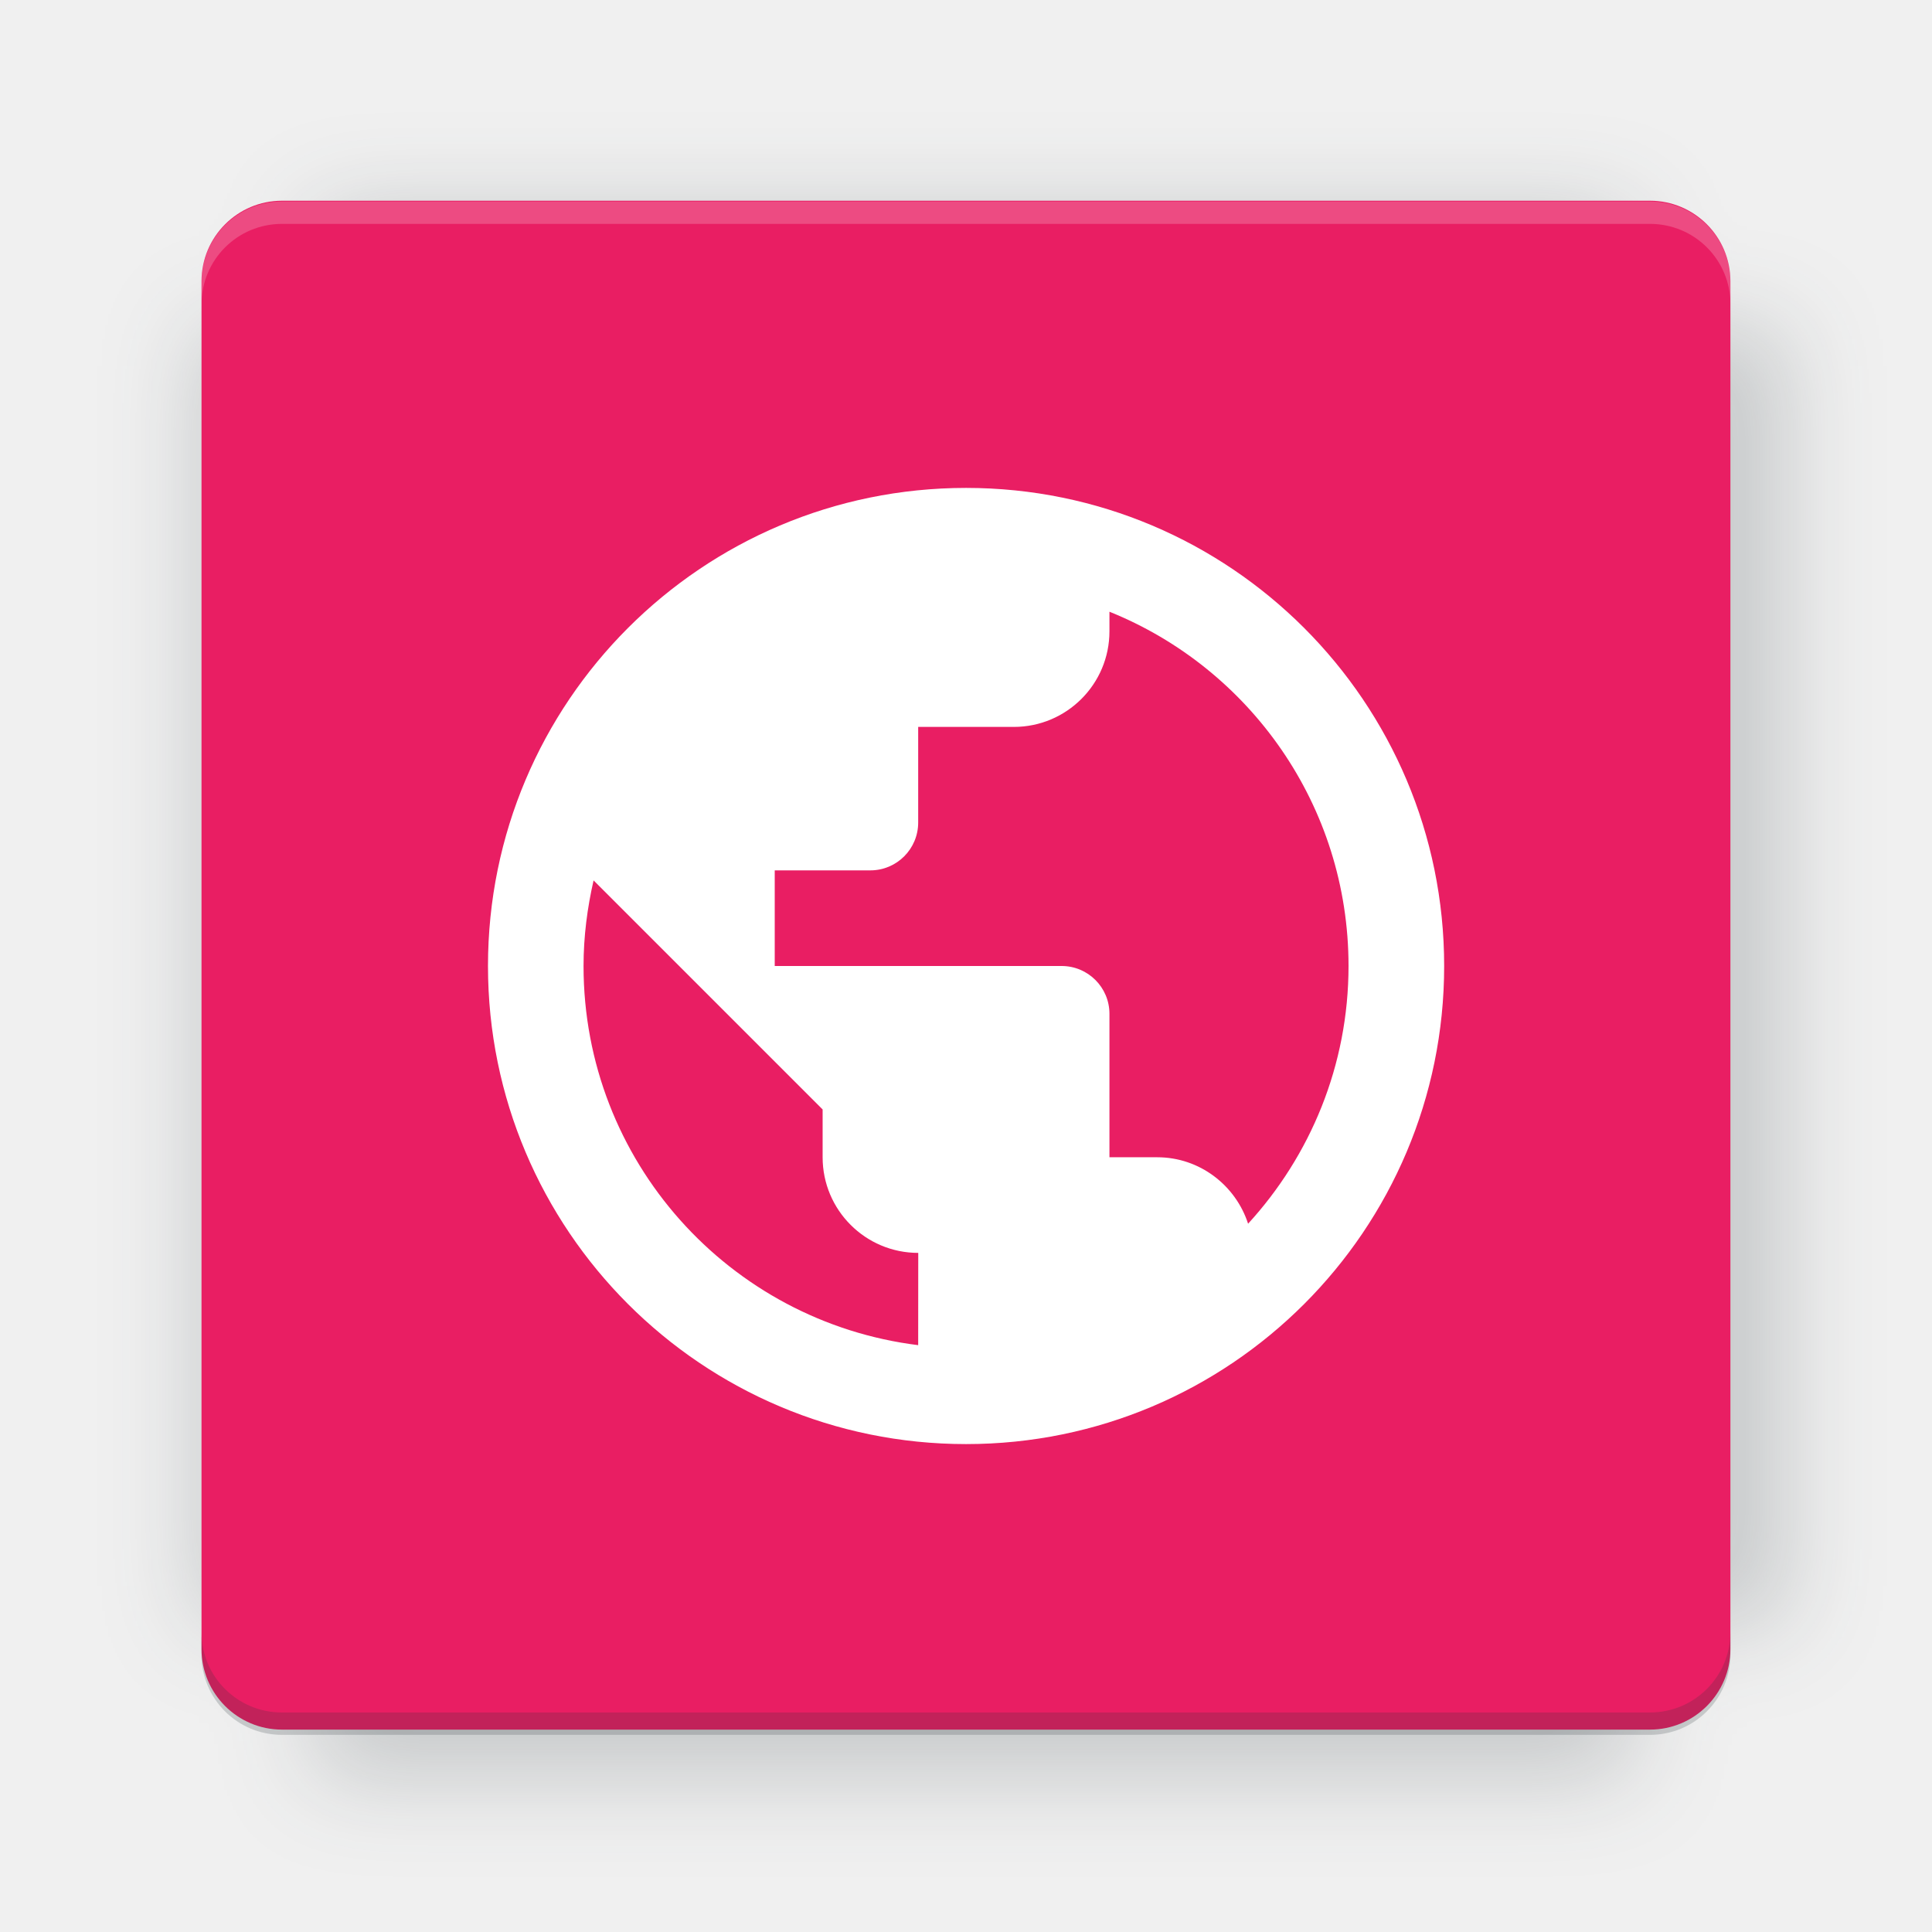
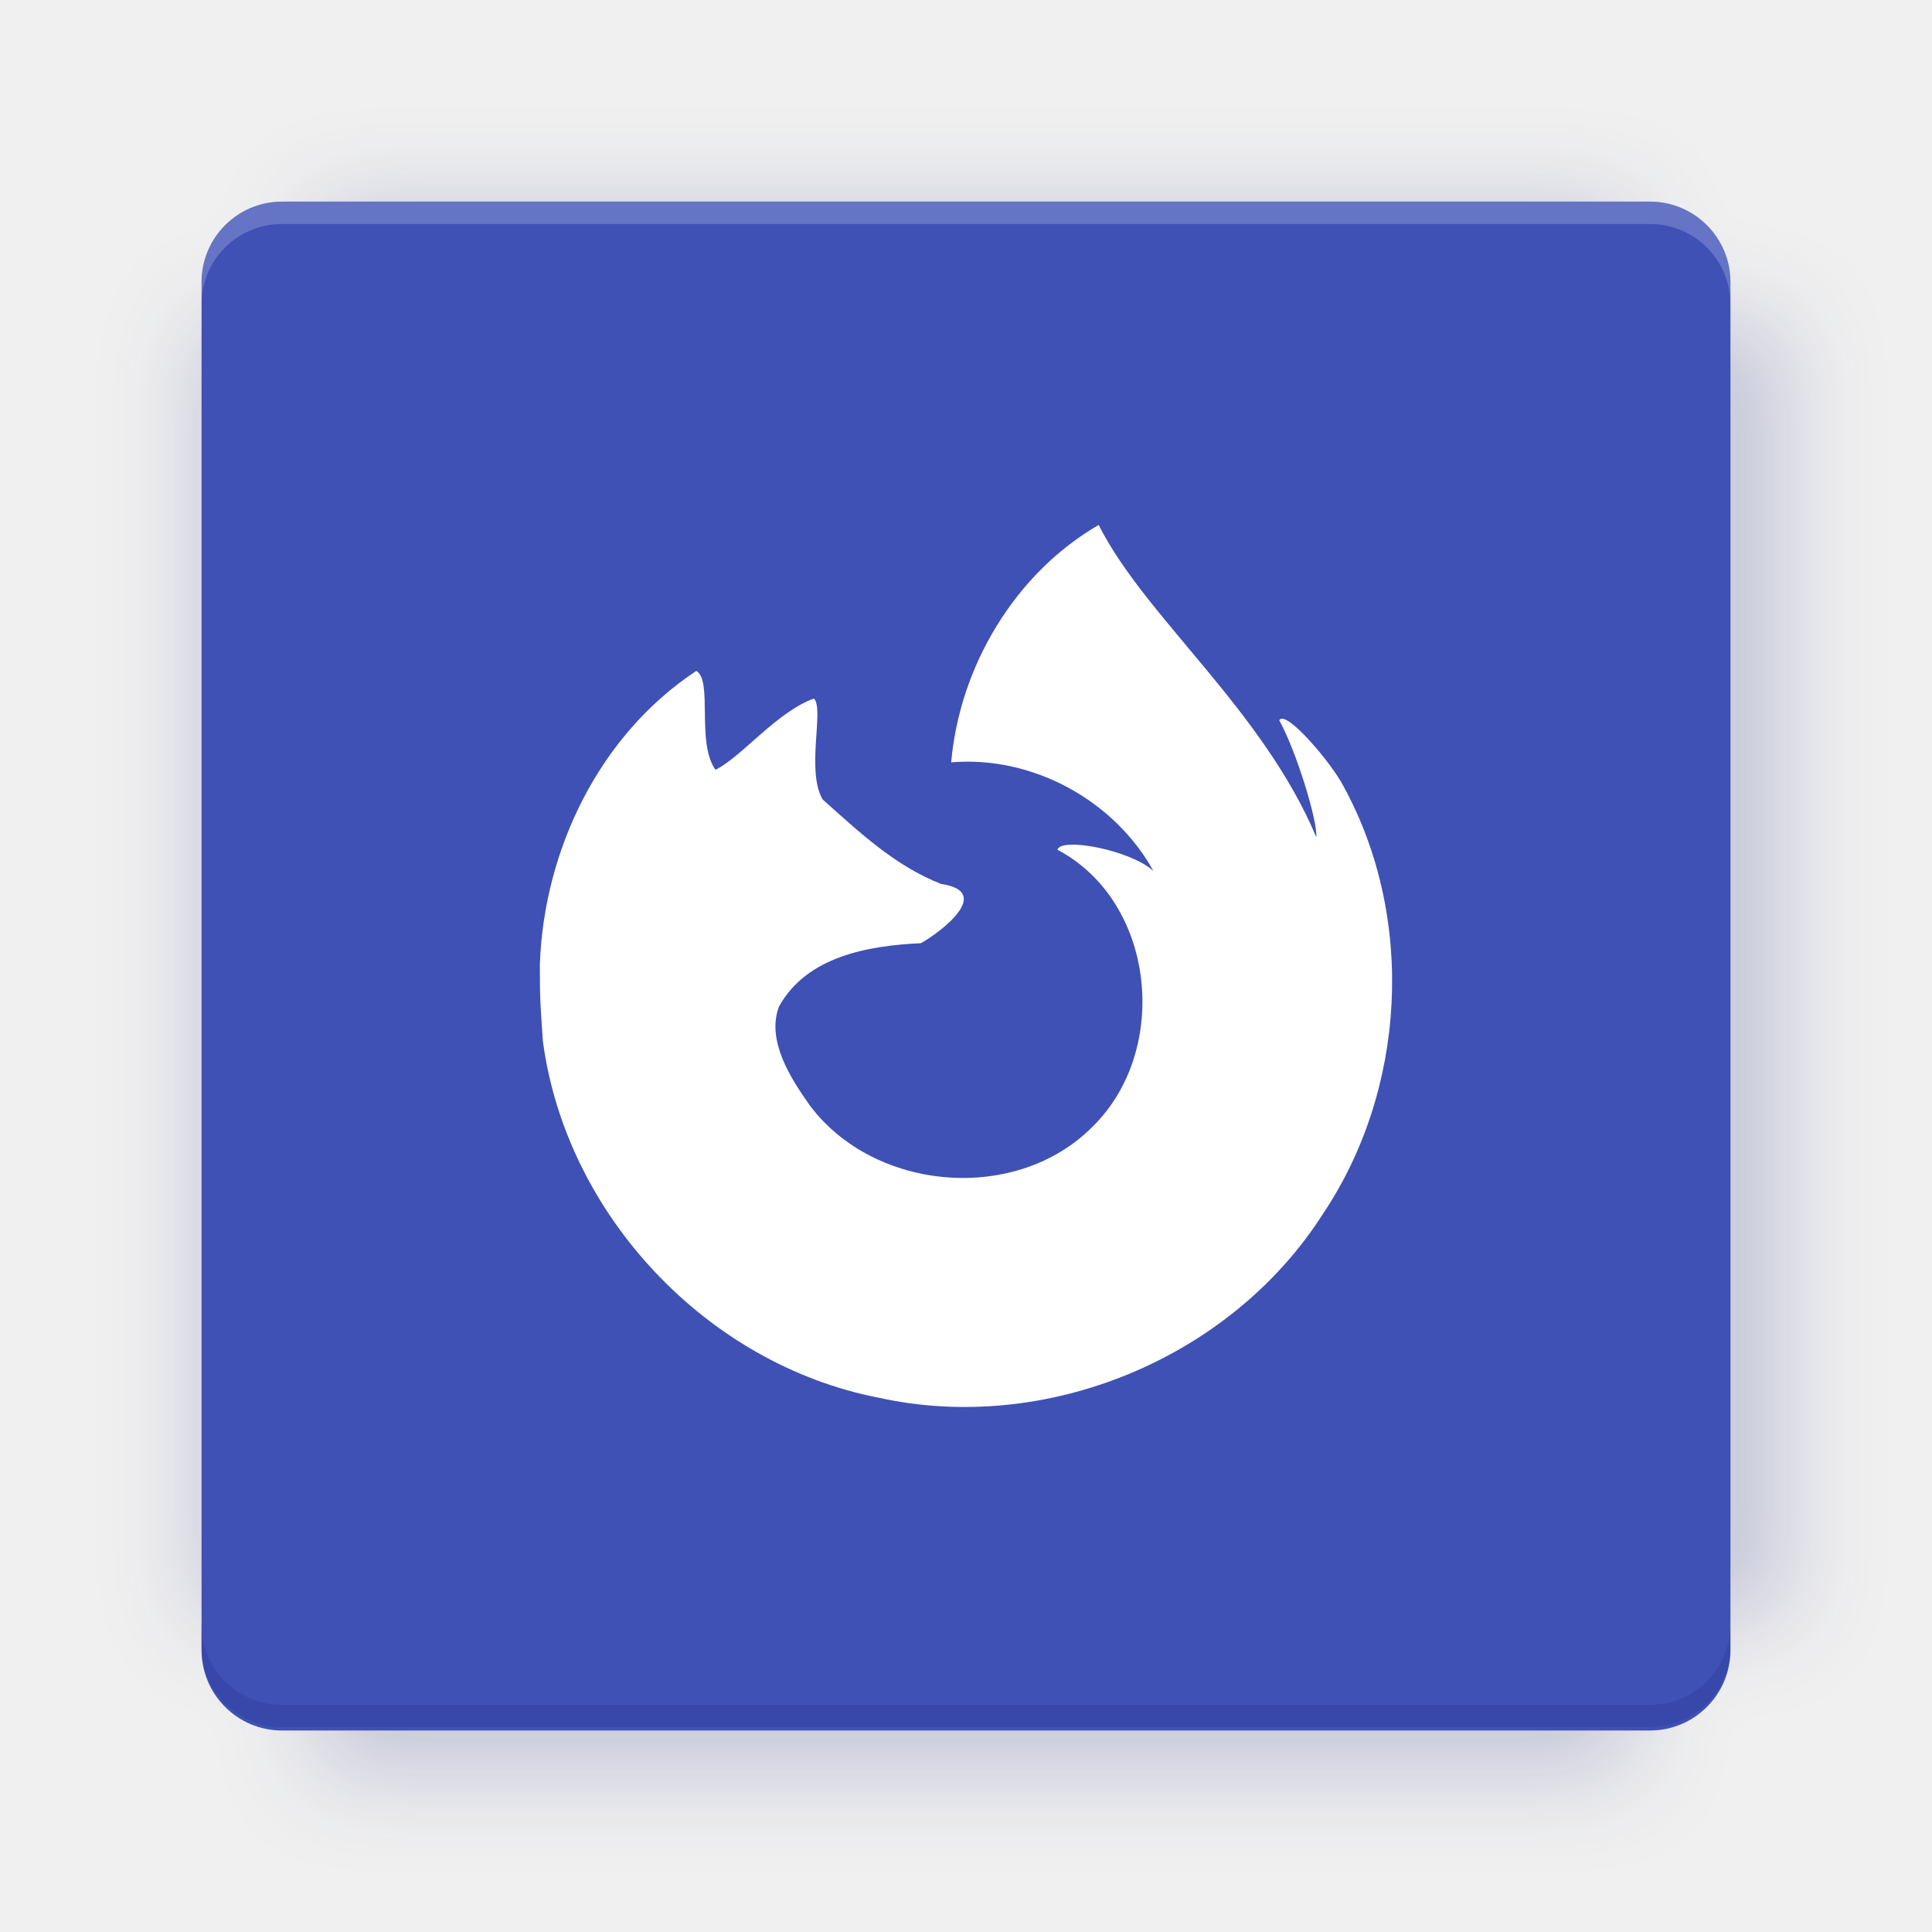
- <svg xmlns="http://www.w3.org/2000/svg" version="1.1" viewBox="0 0 26.95 26.95">
+ <svg xmlns="http://www.w3.org/2000/svg" version="1.1" viewBox="0 0 28.747 28.747">
  <defs>
    <filter id="filter6206-7" color-interpolation-filters="sRGB">
      <feGaussianBlur stdDeviation="0.658" />
    </filter>
  </defs>
-   <g transform="translate(0 -1025.4)">
-     <path transform="matrix(1.0107 0 0 .99762 -.087875 2.579)" d="m4.418 1028.2v1.605h-1.605v18.192h1.605v2.14h18.192v-2.14h2.14v-18.192h-2.14v-1.605h-18.192z" fill="#263238" filter="url(#filter6206-7)" opacity=".2" />
-     <rect x="2.811" y="1028.2" width="21.327" height="21.327" rx="1.123" ry="1.123" fill="#e91e63" />
-     <g transform="translate(-20.925 990.46)">
-       <path d="m0 0h48v48h-48z" fill="none" />
-       <g transform="matrix(.33601 0 0 .33601 1.434 68.477)">
-         <path d="m0 0h48v48h-48z" fill="none" />
+   <g transform="translate(0 -1093.8)">
+     <path transform="matrix(1.0781 0 0 1.0641 -.093733 2.7509)" d="m4.418 1028.2v1.605h-1.605v18.192h1.605v2.14h18.192v-2.14h2.14v-18.192h-2.14v-1.605z" fill="#1a237e" filter="url(#filter6206-7)" opacity=".2" />
+     <rect x="2.999" y="1096.8" width="22.749" height="22.749" rx="1.197" ry="1.197" fill="#3f51b5" />
+     <g transform="translate(-22.32 1056.5)">
+       <path d="m0 0h51.2v51.2h-51.2z" fill="none" stroke-width="1.067" />
+       <g transform="matrix(.33601 0 0 .33601 1.5296 73.043)">
+         <path d="m0 0h51.2v51.2h-51.2z" fill="none" stroke-width="1.067" />
      </g>
-       <g transform="matrix(.37187 0 0 .37187 36.377 59.287)">
-         <path d="m0 0h48v48h-48z" fill="none" />
-         <g transform="matrix(2.6891 0 0 2.6891 -77.724 -45.422)">
-           <path d="m0 0h48v48h-48z" fill="none" />
+       <g transform="matrix(.37187 0 0 .37187 38.802 63.239)">
+         <path d="m0 0h51.2v51.2h-51.2z" fill="none" stroke-width="1.067" />
+         <g transform="matrix(2.6891 0 0 2.6891 -82.906 -48.45)">
+           <path d="m0 0h51.2v51.2h-51.2z" fill="none" stroke-width="1.067" />
        </g>
      </g>
    </g>
-     <path transform="translate(0 1025.4)" d="m3.934 2.811c-0.622 0-1.123 0.501-1.123 1.123v0.312c0-0.622 0.501-1.123 1.123-1.123h19.082c0.622 0 1.123 0.501 1.123 1.123v-0.312c0-0.622-0.501-1.123-1.123-1.123h-19.082z" fill="#fff" opacity=".2" />
-     <rect x="120" y="512.36" width="40" height="40" fill="none" />
-     <rect x="120" y="592.36" width="40" height="40" fill="none" />
-     <rect x="120" y="632.36" width="40" height="40" fill="none" />
-     <rect x="120" y="552.36" width="40" height="40" fill="none" />
-     <rect x="120" y="672.36" width="40" height="40" fill="none" />
-     <rect x="200" y="512.36" width="40" height="40" fill="none" />
-     <rect x="200" y="592.36" width="40" height="40" fill="none" />
-     <rect x="200" y="632.36" width="40" height="40" fill="none" />
-     <rect x="200" y="552.36" width="40" height="40" fill="none" />
-     <rect x="200" y="672.36" width="40" height="40" fill="none" />
-     <rect x="280" y="512.36" width="40" height="40" fill="none" />
-     <rect x="280" y="592.36" width="40" height="40" fill="none" />
-     <rect x="280" y="632.36" width="40" height="40" fill="none" />
-     <rect x="280" y="552.36" width="40" height="40" fill="none" />
-     <rect x="280" y="672.36" width="40" height="40" fill="none" />
-     <rect x="160" y="512.36" width="40" height="40" fill="none" />
-     <rect x="160" y="592.36" width="40" height="40" fill="none" />
-     <rect x="160" y="632.36" width="40" height="40" fill="none" />
-     <rect x="160" y="552.36" width="40" height="40" fill="none" />
-     <rect x="160" y="672.36" width="40" height="40" fill="none" />
-     <rect x="240" y="512.36" width="40" height="40" fill="none" />
-     <rect x="240" y="592.36" width="40" height="40" fill="none" />
-     <rect x="240" y="632.36" width="40" height="40" fill="none" />
-     <rect x="240" y="552.36" width="40" height="40" fill="none" />
-     <rect x="240" y="672.36" width="40" height="40" fill="none" />
-     <rect x="120" y="712.36" width="40" height="40" fill="none" />
-     <rect x="200" y="712.36" width="40" height="40" fill="none" />
-     <rect x="280" y="712.36" width="40" height="40" fill="none" />
-     <rect x="160" y="712.36" width="40" height="40" fill="none" />
-     <rect x="240" y="712.36" width="40" height="40" fill="none" />
-     <rect x="320" y="552.36" width="40" height="40" fill="none" />
-     <rect x="320" y="592.36" width="40" height="40" fill="none" />
-     <rect x="320" y="672.36" width="40" height="40" fill="none" />
-     <rect x="320" y="512.36" width="40" height="40" fill="none" />
-     <rect x="320" y="632.36" width="40" height="40" fill="none" />
-     <rect x="320" y="712.36" width="40" height="40" fill="none" />
-     <rect x="150" y="542.36" width="180" height="180" fill="none" />
-     <g transform="matrix(.37344 0 0 .37344 4.4375 1028.8)">
-       <path d="m0 0h48v48h-48z" fill="none" />
+     <path d="m4.196 1096.8c-0.663 0-1.198 0.535-1.198 1.198v0.333c0-0.663 0.535-1.198 1.198-1.198h20.354c0.663 0 1.198 0.534 1.198 1.198v-0.333c0-0.663-0.535-1.198-1.198-1.198z" fill="#fff" opacity=".2" />
+     <rect x="128" y="546.52" width="42.667" height="42.667" fill="none" stroke-width="1.067" />
+     <rect x="128" y="631.85" width="42.667" height="42.667" fill="none" stroke-width="1.067" />
+     <rect x="128" y="674.52" width="42.667" height="42.667" fill="none" stroke-width="1.067" />
+     <rect x="128" y="589.19" width="42.667" height="42.667" fill="none" stroke-width="1.067" />
+     <rect x="128" y="717.19" width="42.667" height="42.667" fill="none" stroke-width="1.067" />
+     <rect x="213.33" y="546.52" width="42.667" height="42.667" fill="none" stroke-width="1.067" />
+     <rect x="213.33" y="631.85" width="42.667" height="42.667" fill="none" stroke-width="1.067" />
+     <rect x="213.33" y="674.52" width="42.667" height="42.667" fill="none" stroke-width="1.067" />
+     <rect x="213.33" y="589.19" width="42.667" height="42.667" fill="none" stroke-width="1.067" />
+     <rect x="213.33" y="717.19" width="42.667" height="42.667" fill="none" stroke-width="1.067" />
+     <rect x="298.67" y="546.52" width="42.667" height="42.667" fill="none" stroke-width="1.067" />
+     <rect x="298.67" y="631.85" width="42.667" height="42.667" fill="none" stroke-width="1.067" />
+     <rect x="298.67" y="674.52" width="42.667" height="42.667" fill="none" stroke-width="1.067" />
+     <rect x="298.67" y="589.19" width="42.667" height="42.667" fill="none" stroke-width="1.067" />
+     <rect x="298.67" y="717.19" width="42.667" height="42.667" fill="none" stroke-width="1.067" />
+     <rect x="170.67" y="546.52" width="42.667" height="42.667" fill="none" stroke-width="1.067" />
+     <rect x="170.67" y="631.85" width="42.667" height="42.667" fill="none" stroke-width="1.067" />
+     <rect x="170.67" y="674.52" width="42.667" height="42.667" fill="none" stroke-width="1.067" />
+     <rect x="170.67" y="589.19" width="42.667" height="42.667" fill="none" stroke-width="1.067" />
+     <rect x="170.67" y="717.19" width="42.667" height="42.667" fill="none" stroke-width="1.067" />
+     <rect x="256" y="546.52" width="42.667" height="42.667" fill="none" stroke-width="1.067" />
+     <rect x="256" y="631.85" width="42.667" height="42.667" fill="none" stroke-width="1.067" />
+     <rect x="256" y="674.52" width="42.667" height="42.667" fill="none" stroke-width="1.067" />
+     <rect x="256" y="589.19" width="42.667" height="42.667" fill="none" stroke-width="1.067" />
+     <rect x="256" y="717.19" width="42.667" height="42.667" fill="none" stroke-width="1.067" />
+     <rect x="128" y="759.85" width="42.667" height="42.667" fill="none" stroke-width="1.067" />
+     <rect x="213.33" y="759.85" width="42.667" height="42.667" fill="none" stroke-width="1.067" />
+     <rect x="298.67" y="759.85" width="42.667" height="42.667" fill="none" stroke-width="1.067" />
+     <rect x="170.67" y="759.85" width="42.667" height="42.667" fill="none" stroke-width="1.067" />
+     <rect x="256" y="759.85" width="42.667" height="42.667" fill="none" stroke-width="1.067" />
+     <rect x="341.33" y="589.19" width="42.667" height="42.667" fill="none" stroke-width="1.067" />
+     <rect x="341.33" y="631.85" width="42.667" height="42.667" fill="none" stroke-width="1.067" />
+     <rect x="341.33" y="717.19" width="42.667" height="42.667" fill="none" stroke-width="1.067" />
+     <rect x="341.33" y="546.52" width="42.667" height="42.667" fill="none" stroke-width="1.067" />
+     <rect x="341.33" y="674.52" width="42.667" height="42.667" fill="none" stroke-width="1.067" />
+     <rect x="341.33" y="759.85" width="42.667" height="42.667" fill="none" stroke-width="1.067" />
+     <rect x="160" y="578.52" width="192" height="192" fill="none" stroke-width="1.067" />
+     <g transform="matrix(.37344 0 0 .37344 4.7333 1097.4)">
+       <path d="m0 0h51.2v51.2h-51.2z" fill="none" stroke-width="1.067" />
    </g>
-     <g transform="matrix(.36471 0 0 .36471 4.8146 1028.8)">
-       <path d="m0 0h48v48h-48z" fill="none" />
+     <g transform="matrix(.36471 0 0 .36471 5.1356 1097.4)">
+       <path d="m0 0h51.2v51.2h-51.2z" fill="none" stroke-width="1.067" />
    </g>
-     <g transform="matrix(.41585 0 0 .41585 79.055 989.88)">
-       <g transform="matrix(.062269 0 0 .062269 -26.473 173.71)">
-         <g transform="matrix(38.618 0 0 38.618 13804 -12696)">
-           <g transform="matrix(.71436 0 0 .71436 -375.49 176.57)">
-             <path transform="matrix(1.3999 0 0 1.3999 525.63 -247.17)" d="m490.56 95.75c-121.72 0.185-342.34 0.091-468.16 0.094-1.555 6.974-2.406 14.232-2.406 21.688v76.344c139.06 0.494 331.32 0.255 472.97 0.25v-76.594c0-7.487-0.839-14.78-2.406-21.781zm-307.19 197.94c-52.495-3e-3 -106.38 0.12-163.38 0.375v92.844c191.76-0.263 282.43-0.093 472.97-0.219v-92.25c-109.29-0.355-208.43-0.744-309.59-0.75z" opacity="0" />
+     <g transform="matrix(.41585 0 0 .41585 84.325 1055.9)">
+       <g transform="matrix(.062269 0 0 .062269 -28.238 185.29)">
+         <g transform="matrix(38.618 0 0 38.618 14724 -13542)">
+           <g transform="matrix(.71436 0 0 .71436 -400.52 188.34)">
+             <path d="m1293.2-120.67c-181.75 0.276-511.18 0.135-699.05 0.14-2.322 10.413-3.593 21.251-3.593 32.384v114c207.65 0.737 494.72 0.381 706.23 0.373v-114.37c0-11.18-1.252-22.07-3.593-32.523zm-458.69 295.56c-78.385-4e-3 -158.85 0.179-243.95 0.56v138.63c286.34-0.393 421.73-0.138 706.23-0.327v-137.75c-163.2-0.53-311.22-1.111-462.28-1.12z" opacity="0" stroke-width="1.493" />
          </g>
        </g>
      </g>
    </g>
-     <path d="m23.015 1049.6c0.622 0 1.123-0.501 1.123-1.123v-0.312c0 0.622-0.501 1.123-1.123 1.123h-19.082c-0.622 0-1.123-0.501-1.123-1.123v0.312c0 0.622 0.501 1.123 1.123 1.123h19.082z" fill="#263238" opacity=".2" />
+     <path d="m24.549 1119.5c0.663 0 1.198-0.535 1.198-1.198v-0.333c0 0.663-0.535 1.198-1.198 1.198h-20.354c-0.663 0-1.198-0.535-1.198-1.198v0.333c0 0.663 0.535 1.198 1.198 1.198z" fill="#1a237e" opacity=".2" />
  </g>
-   <path d="m17.41 17.07c-0.173-0.534-0.674-0.927-1.267-0.927h-0.667v-2.001a0.667 0.667 0 0 0-0.667-0.667h-4.002v-1.334h1.334a0.667 0.667 0 0 0 0.667-0.667v-1.334h1.334a1.334 1.334 0 0 0 1.334-1.334v-0.273c1.954 0.787 3.335 2.701 3.335 4.942 0 1.387-0.534 2.648-1.401 3.595m-4.602 1.694c-2.634-0.327-4.668-2.568-4.668-5.289 0-0.414 0.053-0.814 0.14-1.194l3.195 3.195v0.667a1.334 1.334 0 0 0 1.334 1.334m0.667-10.671a6.669 6.669 0 0 0-6.669 6.669 6.669 6.669 0 0 0 6.669 6.669 6.669 6.669 0 0 0 6.669-6.669 6.669 6.669 0 0 0-6.669-6.669z" fill="#fff" />
+   <g>
+     <g transform="matrix(.16405 0 0 .16405 7.1905 7.8111)" stroke-width="1.081">
+       <path d="m55.817-2.0857e-4c-7.588 4.393-12.611 12.83-13.375 21.532 7.339-0.627 14.781 3.419 18.34 9.852-2.032-1.876-8.344-3.103-8.706-1.929 8.897 4.704 10.245 18.112 3.267 25.044-6.896 7.061-19.797 6.018-25.702-1.821-1.767-2.49-3.955-5.887-2.832-8.972 2.519-4.595 8.141-5.547 12.889-5.772 1.895-1.069 6.576-4.671 1.824-5.376-4.2-1.645-7.442-4.723-10.737-7.658-1.539-2.631 0.177-8.255-0.798-9.156-3.409 1.243-6.583 5.33-8.927 6.461-1.761-2.476-0.212-8.049-1.732-8.97-8.789 5.804-13.825 16.216-14.193 26.614 0 3.478 0.048 3.478 0.27 6.947 2.085 15.752 14.86 29.333 30.459 32.364 15.161 3.349 31.888-3.532 40.265-16.625 7.591-11.28 8.438-26.806 1.94-38.757-1.028-2.06-5.271-7.103-5.872-6.065 1.574 2.862 3.485 9.147 3.36 10.598-4.918-11.656-15.522-19.927-19.739-28.313zm19.958 28.864c0.233 2.685 0.219 2.707 0 0zm-16.501 0.088 0.209 0.264z" fill="#fff" />
+       <path d="m43.825 33.789c-0.064 0.964-3.47 4.289-4.661 4.289-11.021 0-12.81 6.667-12.81 6.667 0.488 5.614 4.4 10.238 9.129 12.684 0.216 0.112 0.435 0.213 0.654 0.312q0.569 0.252 1.138 0.466a17.235 17.235 0 0 0 5.043 0.973c19.317 0.906 23.059-23.1 9.119-30.066a13.38 13.38 0 0 1 9.345 2.269 19.56 19.56 0 0 0-16.982-9.917c-0.46 0-0.91 0.038-1.362 0.069a19.387 19.387 0 0 0-10.666 4.111c0.591 0.5 1.258 1.168 2.663 2.553 2.63 2.591 9.375 5.275 9.39 5.59z" fill="none" />
+     </g>
+   </g>
  <g display="none" fill="none">
-     <rect transform="rotate(90)" x="7.334" y="-19.616" width="12.282" height="12.282" display="inline" stroke="#000" stroke-width=".066" />
-     <rect x="6.773" y="8.112" width="13.405" height="10.726" stroke="#5261ff" stroke-linecap="round" stroke-linejoin="round" stroke-width=".065" />
-     <rect transform="rotate(90)" x="6.773" y="-18.838" width="13.405" height="10.726" display="inline" stroke="#0f0" stroke-linecap="round" stroke-linejoin="round" stroke-width=".065" />
+     <rect transform="rotate(90)" x="7.823" y="-20.923" width="13.1" height="13.1" display="inline" stroke="#000" stroke-width=".07" />
+     <rect x="7.224" y="8.653" width="14.298" height="11.441" stroke="#5261ff" stroke-linecap="round" stroke-linejoin="round" stroke-width=".07" />
+     <rect transform="rotate(90)" x="7.224" y="-20.094" width="14.298" height="11.441" display="inline" stroke="#0f0" stroke-linecap="round" stroke-linejoin="round" stroke-width=".07" />
  </g>
</svg>
